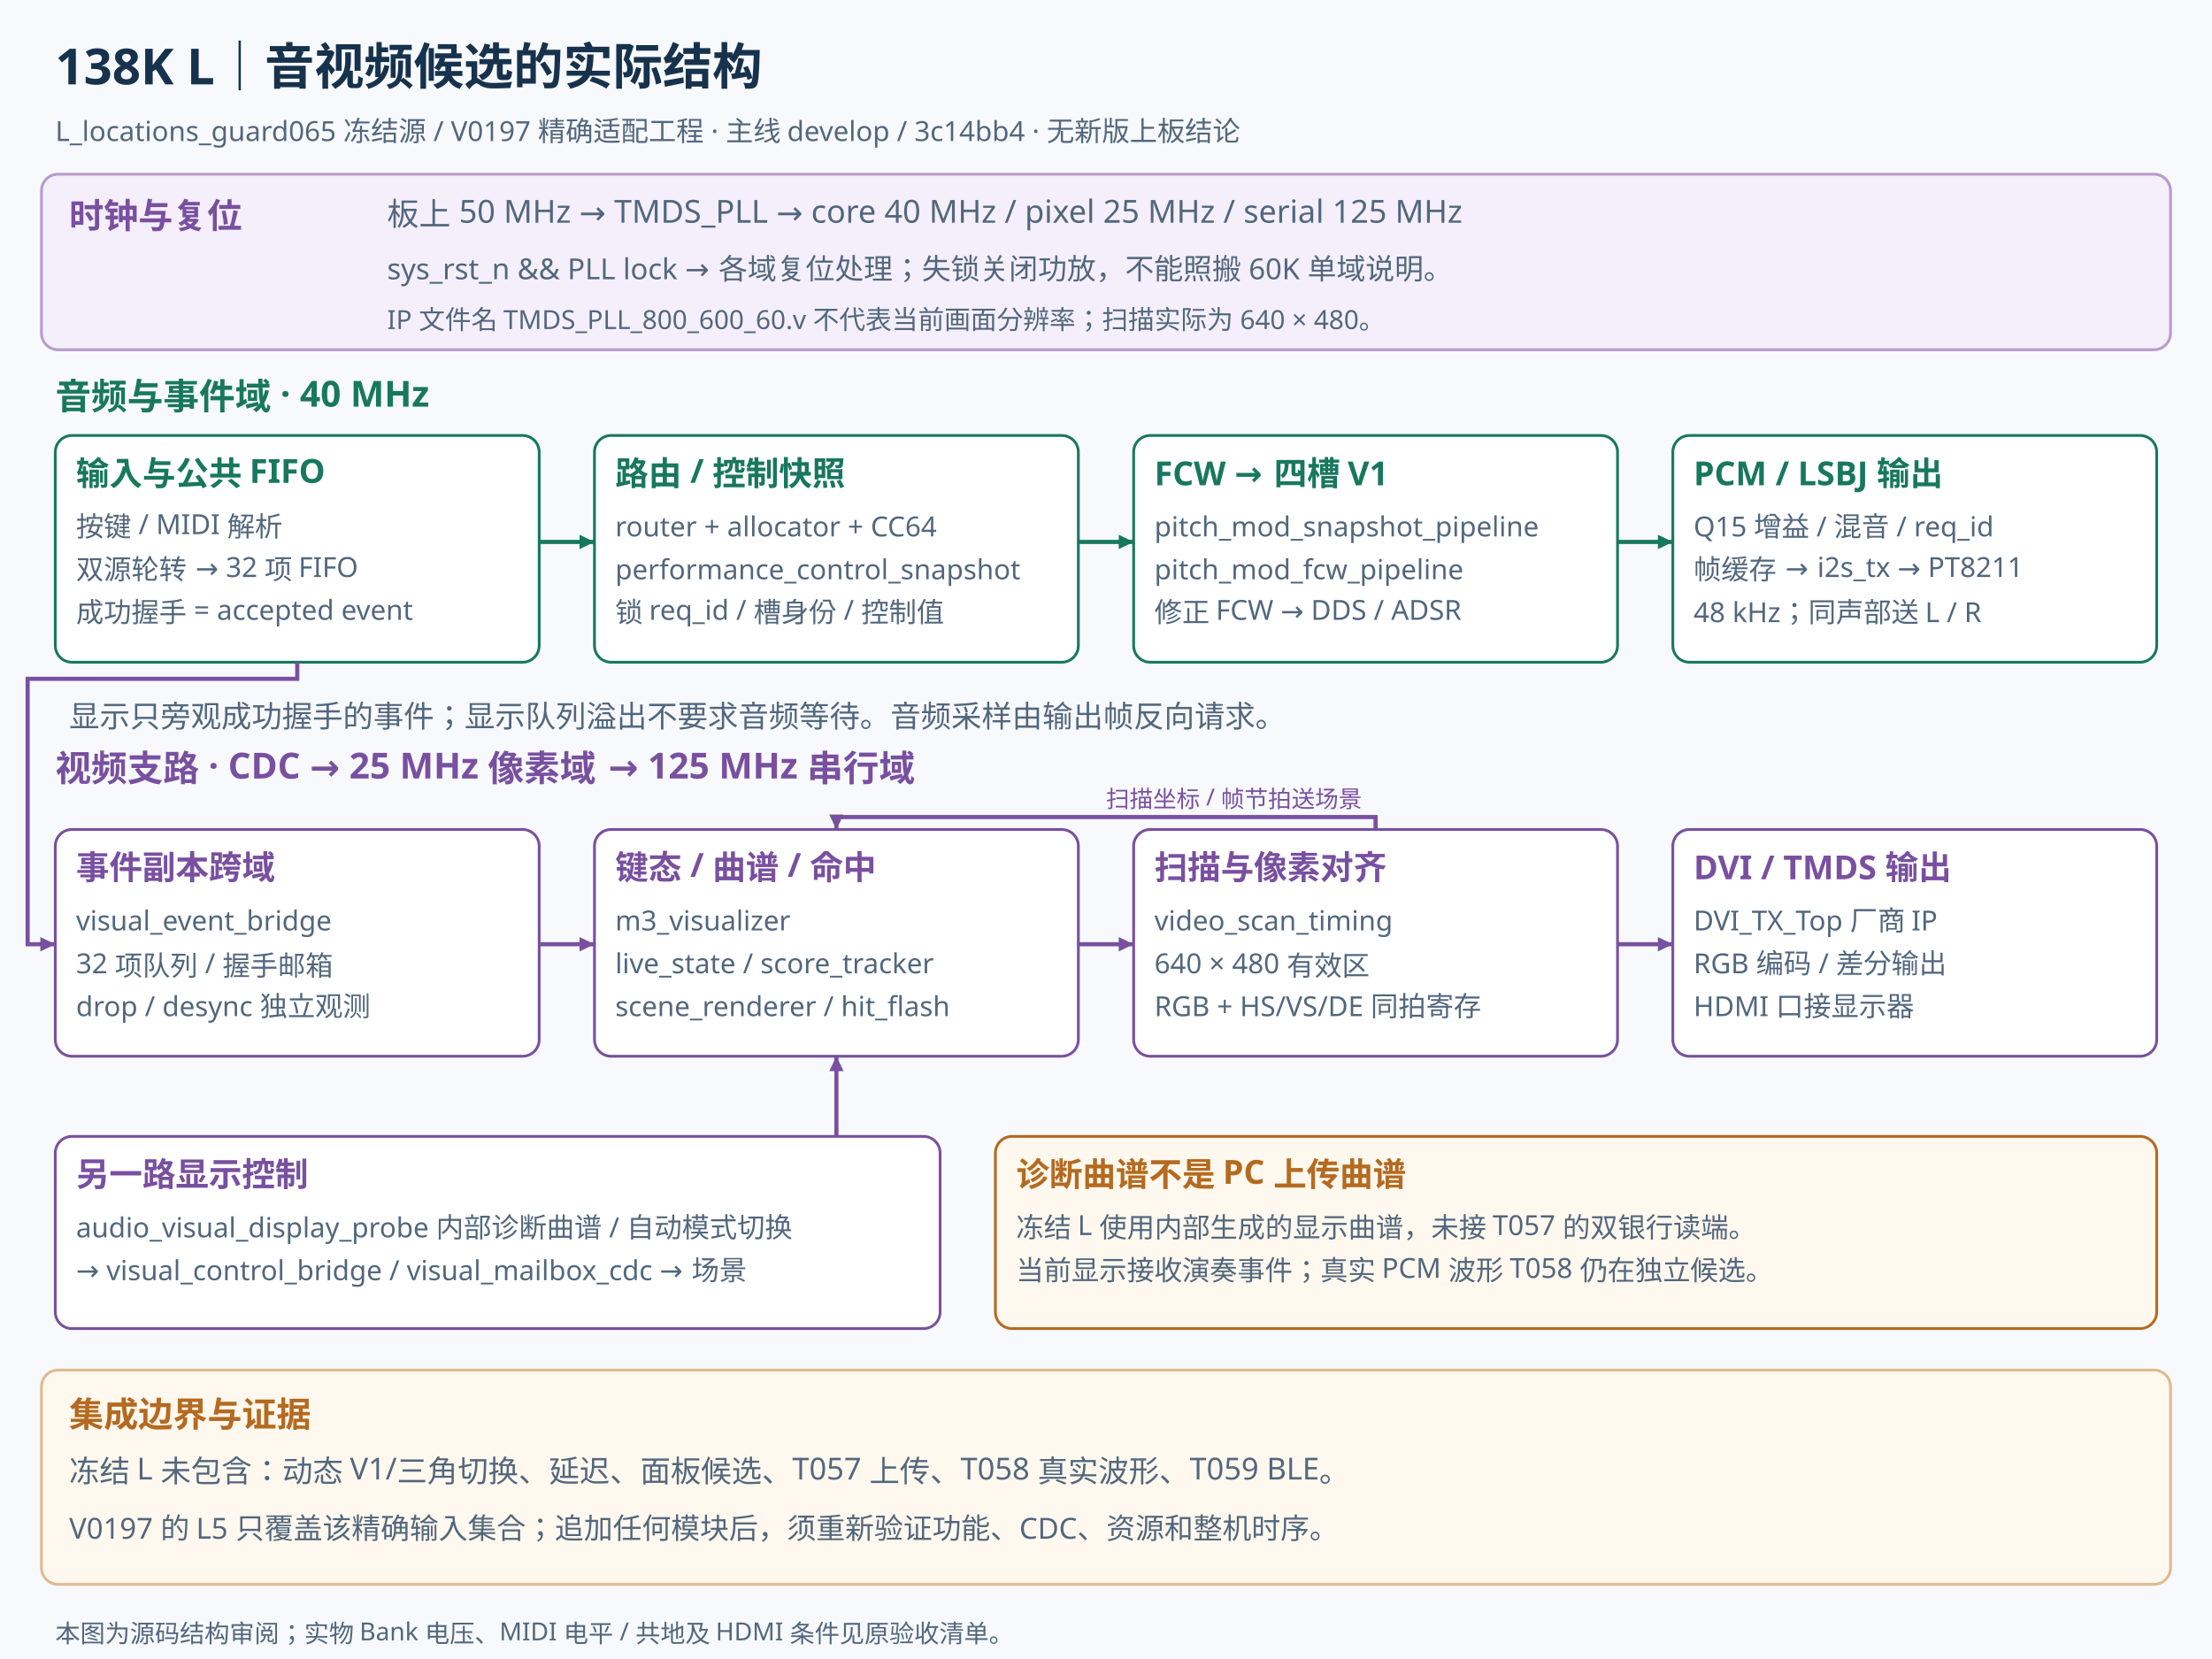
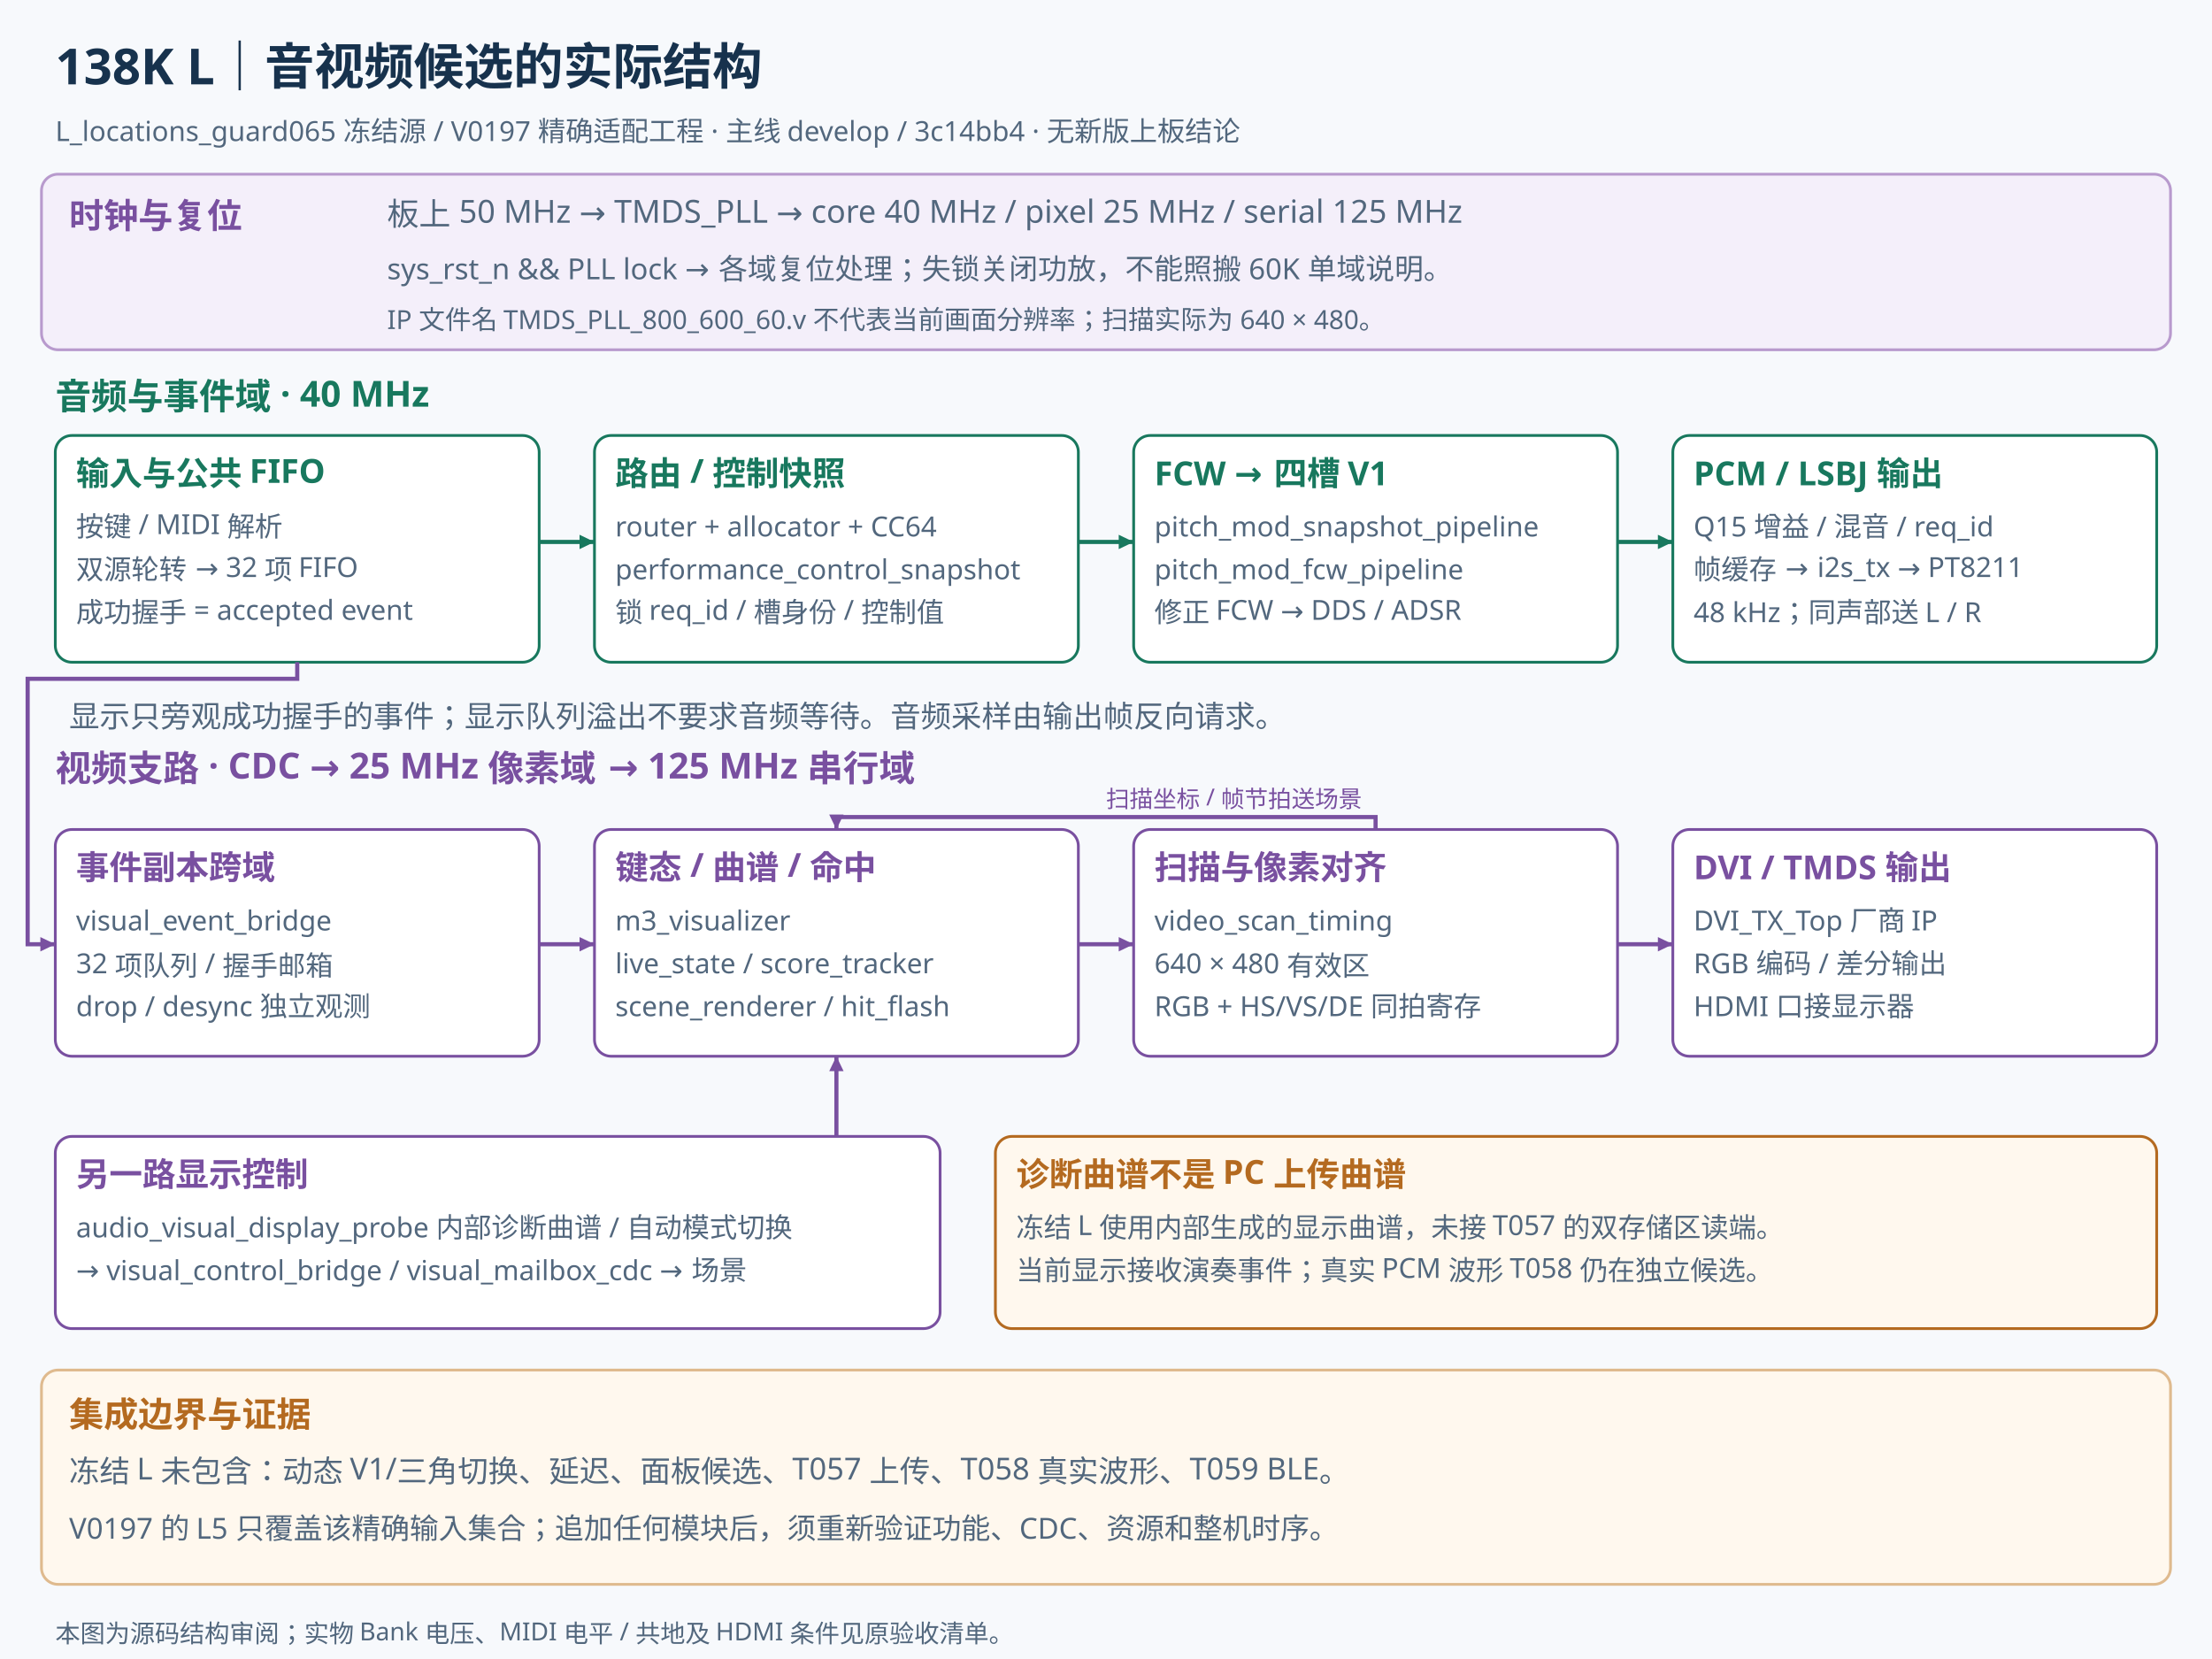
<svg xmlns="http://www.w3.org/2000/svg" width="1600" height="1200" viewBox="0 0 1600 1200">
  <rect width="1600" height="1200" fill="#f7f9fc" />
  <text x="40" y="61" font-family="Microsoft YaHei, sans-serif" font-size="36" font-weight="700" fill="#17324d">138K L｜音视频候选的实际结构</text>
  <text x="40" y="102" font-family="Microsoft YaHei, sans-serif" font-size="20" font-weight="400" fill="#52677d">L_locations_guard065 冻结源 / V0197 精确适配工程 · 主线 develop / 3c14bb4 · 无新版上板结论</text>
  <rect x="30" y="126" width="1540" height="127" rx="12" fill="#f4effa" stroke="#b89acd" stroke-width="2" />
  <text x="50" y="165" font-family="Microsoft YaHei, sans-serif" font-size="25" font-weight="700" fill="#7950a0">时钟与复位</text>
  <text x="280" y="163" font-family="Microsoft YaHei, sans-serif" font-size="23" font-weight="400" fill="#52677d">板上 50 MHz → TMDS_PLL → core 40 MHz / pixel 25 MHz / serial 125 MHz</text>
  <text x="280" y="202" font-family="Microsoft YaHei, sans-serif" font-size="21" font-weight="400" fill="#52677d">sys_rst_n &amp;&amp; PLL lock → 各域复位处理；失锁关闭功放，不能照搬 60K 单域说明。</text>
  <text x="280" y="238" font-family="Microsoft YaHei, sans-serif" font-size="19" font-weight="400" fill="#52677d">IP 文件名 TMDS_PLL_800_600_60.v 不代表当前画面分辨率；扫描实际为 640 × 480。</text>
  <text x="40" y="296" font-family="Microsoft YaHei, sans-serif" font-size="26" font-weight="700" fill="#18785e">音频与事件域 · 40 MHz</text>
  <rect x="40" y="315" width="350" height="164" rx="12" fill="#ffffff" stroke="#18785e" stroke-width="2" />
  <text x="55" y="351" font-family="Microsoft YaHei, sans-serif" font-size="24" font-weight="700" fill="#18785e">输入与公共 FIFO</text>
  <text x="55" y="388" font-family="Microsoft YaHei, sans-serif" font-size="20" font-weight="400" fill="#52677d">按键 / MIDI 解析</text>
  <text x="55" y="419" font-family="Microsoft YaHei, sans-serif" font-size="20" font-weight="400" fill="#52677d">双源轮转 → 32 项 FIFO</text>
  <text x="55" y="450" font-family="Microsoft YaHei, sans-serif" font-size="20" font-weight="400" fill="#52677d">成功握手 = accepted event</text>
  <rect x="430" y="315" width="350" height="164" rx="12" fill="#ffffff" stroke="#18785e" stroke-width="2" />
  <text x="445" y="351" font-family="Microsoft YaHei, sans-serif" font-size="24" font-weight="700" fill="#18785e">路由 / 控制快照</text>
  <text x="445" y="388" font-family="Microsoft YaHei, sans-serif" font-size="20" font-weight="400" fill="#52677d">router + allocator + CC64</text>
  <text x="445" y="419" font-family="Microsoft YaHei, sans-serif" font-size="20" font-weight="400" fill="#52677d">performance_control_snapshot</text>
  <text x="445" y="450" font-family="Microsoft YaHei, sans-serif" font-size="20" font-weight="400" fill="#52677d">锁 req_id / 槽身份 / 控制值</text>
  <rect x="820" y="315" width="350" height="164" rx="12" fill="#ffffff" stroke="#18785e" stroke-width="2" />
  <text x="835" y="351" font-family="Microsoft YaHei, sans-serif" font-size="24" font-weight="700" fill="#18785e">FCW → 四槽 V1</text>
  <text x="835" y="388" font-family="Microsoft YaHei, sans-serif" font-size="20" font-weight="400" fill="#52677d">pitch_mod_snapshot_pipeline</text>
  <text x="835" y="419" font-family="Microsoft YaHei, sans-serif" font-size="20" font-weight="400" fill="#52677d">pitch_mod_fcw_pipeline</text>
  <text x="835" y="450" font-family="Microsoft YaHei, sans-serif" font-size="20" font-weight="400" fill="#52677d">修正 FCW → DDS / ADSR</text>
  <rect x="1210" y="315" width="350" height="164" rx="12" fill="#ffffff" stroke="#18785e" stroke-width="2" />
  <text x="1225" y="351" font-family="Microsoft YaHei, sans-serif" font-size="24" font-weight="700" fill="#18785e">PCM / LSBJ 输出</text>
  <text x="1225" y="388" font-family="Microsoft YaHei, sans-serif" font-size="20" font-weight="400" fill="#52677d">Q15 增益 / 混音 / req_id</text>
  <text x="1225" y="419" font-family="Microsoft YaHei, sans-serif" font-size="20" font-weight="400" fill="#52677d">帧缓存 → i2s_tx → PT8211</text>
  <text x="1225" y="450" font-family="Microsoft YaHei, sans-serif" font-size="20" font-weight="400" fill="#52677d">48 kHz；同声部送 L / R</text>
  <polyline points="390,392 430,392" fill="none" stroke="#18785e" stroke-width="3" />
  <polygon points="430.0,392.0 419.2,397.2 419.2,386.8" fill="#18785e" />
  <polyline points="780,392 820,392" fill="none" stroke="#18785e" stroke-width="3" />
  <polygon points="820.0,392.0 809.2,397.2 809.2,386.8" fill="#18785e" />
  <polyline points="1170,392 1210,392" fill="none" stroke="#18785e" stroke-width="3" />
  <polygon points="1210.0,392.0 1199.2,397.2 1199.2,386.8" fill="#18785e" />
  <text x="50" y="526" font-family="Microsoft YaHei, sans-serif" font-size="22" font-weight="400" fill="#52677d">显示只旁观成功握手的事件；显示队列溢出不要求音频等待。音频采样由输出帧反向请求。</text>
  <polyline points="215,479 215,491 20,491 20,683 40,683" fill="none" stroke="#7950a0" stroke-width="3" />
  <polygon points="40.0,683.0 29.2,688.2 29.2,677.8" fill="#7950a0" />
  <text x="40" y="565" font-family="Microsoft YaHei, sans-serif" font-size="26" font-weight="700" fill="#7950a0">视频支路 · CDC → 25 MHz 像素域 → 125 MHz 串行域</text>
  <rect x="40" y="600" width="350" height="164" rx="12" fill="#ffffff" stroke="#7950a0" stroke-width="2" />
  <text x="55" y="636" font-family="Microsoft YaHei, sans-serif" font-size="24" font-weight="700" fill="#7950a0">事件副本跨域</text>
  <text x="55" y="673" font-family="Microsoft YaHei, sans-serif" font-size="20" font-weight="400" fill="#52677d">visual_event_bridge</text>
  <text x="55" y="704" font-family="Microsoft YaHei, sans-serif" font-size="20" font-weight="400" fill="#52677d">32 项队列 / 握手邮箱</text>
  <text x="55" y="735" font-family="Microsoft YaHei, sans-serif" font-size="20" font-weight="400" fill="#52677d">drop / desync 独立观测</text>
  <rect x="430" y="600" width="350" height="164" rx="12" fill="#ffffff" stroke="#7950a0" stroke-width="2" />
  <text x="445" y="636" font-family="Microsoft YaHei, sans-serif" font-size="24" font-weight="700" fill="#7950a0">键态 / 曲谱 / 命中</text>
  <text x="445" y="673" font-family="Microsoft YaHei, sans-serif" font-size="20" font-weight="400" fill="#52677d">m3_visualizer</text>
  <text x="445" y="704" font-family="Microsoft YaHei, sans-serif" font-size="20" font-weight="400" fill="#52677d">live_state / score_tracker</text>
  <text x="445" y="735" font-family="Microsoft YaHei, sans-serif" font-size="20" font-weight="400" fill="#52677d">scene_renderer / hit_flash</text>
  <rect x="820" y="600" width="350" height="164" rx="12" fill="#ffffff" stroke="#7950a0" stroke-width="2" />
  <text x="835" y="636" font-family="Microsoft YaHei, sans-serif" font-size="24" font-weight="700" fill="#7950a0">扫描与像素对齐</text>
  <text x="835" y="673" font-family="Microsoft YaHei, sans-serif" font-size="20" font-weight="400" fill="#52677d">video_scan_timing</text>
  <text x="835" y="704" font-family="Microsoft YaHei, sans-serif" font-size="20" font-weight="400" fill="#52677d">640 × 480 有效区</text>
  <text x="835" y="735" font-family="Microsoft YaHei, sans-serif" font-size="20" font-weight="400" fill="#52677d">RGB + HS/VS/DE 同拍寄存</text>
  <rect x="1210" y="600" width="350" height="164" rx="12" fill="#ffffff" stroke="#7950a0" stroke-width="2" />
  <text x="1225" y="636" font-family="Microsoft YaHei, sans-serif" font-size="24" font-weight="700" fill="#7950a0">DVI / TMDS 输出</text>
  <text x="1225" y="673" font-family="Microsoft YaHei, sans-serif" font-size="20" font-weight="400" fill="#52677d">DVI_TX_Top 厂商 IP</text>
  <text x="1225" y="704" font-family="Microsoft YaHei, sans-serif" font-size="20" font-weight="400" fill="#52677d">RGB 编码 / 差分输出</text>
  <text x="1225" y="735" font-family="Microsoft YaHei, sans-serif" font-size="20" font-weight="400" fill="#52677d">HDMI 口接显示器</text>
  <polyline points="390,683 430,683" fill="none" stroke="#7950a0" stroke-width="3" />
  <polygon points="430.0,683.0 419.2,688.2 419.2,677.8" fill="#7950a0" />
  <polyline points="780,683 820,683" fill="none" stroke="#7950a0" stroke-width="3" />
  <polygon points="820.0,683.0 809.2,688.2 809.2,677.8" fill="#7950a0" />
  <polyline points="1170,683 1210,683" fill="none" stroke="#7950a0" stroke-width="3" />
  <polygon points="1210.0,683.0 1199.2,688.2 1199.2,677.8" fill="#7950a0" />
  <polyline points="995,600 995,591 605,591 605,600" fill="none" stroke="#7950a0" stroke-width="3" />
  <polygon points="605.0,600.0 599.8,589.2 610.2,589.2" fill="#7950a0" />
  <text x="800" y="584" font-family="Microsoft YaHei, sans-serif" font-size="17" font-weight="400" fill="#7950a0">扫描坐标 / 帧节拍送场景</text>
  <rect x="40" y="822" width="640" height="139" rx="12" fill="#ffffff" stroke="#7950a0" stroke-width="2" />
  <text x="55" y="858" font-family="Microsoft YaHei, sans-serif" font-size="24" font-weight="700" fill="#7950a0">另一路显示控制</text>
  <text x="55" y="895" font-family="Microsoft YaHei, sans-serif" font-size="20" font-weight="400" fill="#52677d">audio_visual_display_probe 内部诊断曲谱 / 自动模式切换</text>
  <text x="55" y="926" font-family="Microsoft YaHei, sans-serif" font-size="20" font-weight="400" fill="#52677d">→ visual_control_bridge / visual_mailbox_cdc → 场景</text>
  <polyline points="605,822 605,764" fill="none" stroke="#7950a0" stroke-width="3" />
  <polygon points="605.0,764.0 610.2,774.8 599.8,774.8" fill="#7950a0" />
  <rect x="720" y="822" width="840" height="139" rx="12" fill="#fff8ee" stroke="#b46a20" stroke-width="2" />
  <text x="735" y="858" font-family="Microsoft YaHei, sans-serif" font-size="24" font-weight="700" fill="#b46a20">诊断曲谱不是 PC 上传曲谱</text>
-   <text x="735" y="895" font-family="Microsoft YaHei, sans-serif" font-size="20" font-weight="400" fill="#52677d">冻结 L 使用内部生成的显示曲谱，未接 T057 的双银行读端。</text>
+   <text x="735" y="895" font-family="Microsoft YaHei, sans-serif" font-size="20" font-weight="400" fill="#52677d">冻结 L 使用内部生成的显示曲谱，未接 T057 的双存储区读端。</text>
  <text x="735" y="926" font-family="Microsoft YaHei, sans-serif" font-size="20" font-weight="400" fill="#52677d">当前显示接收演奏事件；真实 PCM 波形 T058 仍在独立候选。</text>
  <rect x="30" y="991" width="1540" height="155" rx="12" fill="#fff8ee" stroke="#dfba8e" stroke-width="2" />
  <text x="50" y="1032" font-family="Microsoft YaHei, sans-serif" font-size="25" font-weight="700" fill="#b46a20">集成边界与证据</text>
  <text x="50" y="1072" font-family="Microsoft YaHei, sans-serif" font-size="22" font-weight="400" fill="#52677d">冻结 L 未包含：动态 V1/三角切换、延迟、面板候选、T057 上传、T058 真实波形、T059 BLE。</text>
  <text x="50" y="1113" font-family="Microsoft YaHei, sans-serif" font-size="21" font-weight="400" fill="#52677d">V0197 的 L5 只覆盖该精确输入集合；追加任何模块后，须重新验证功能、CDC、资源和整机时序。</text>
  <text x="40" y="1188" font-family="Microsoft YaHei, sans-serif" font-size="18" font-weight="400" fill="#52677d">本图为源码结构审阅；实物 Bank 电压、MIDI 电平 / 共地及 HDMI 条件见原验收清单。</text>
</svg>
